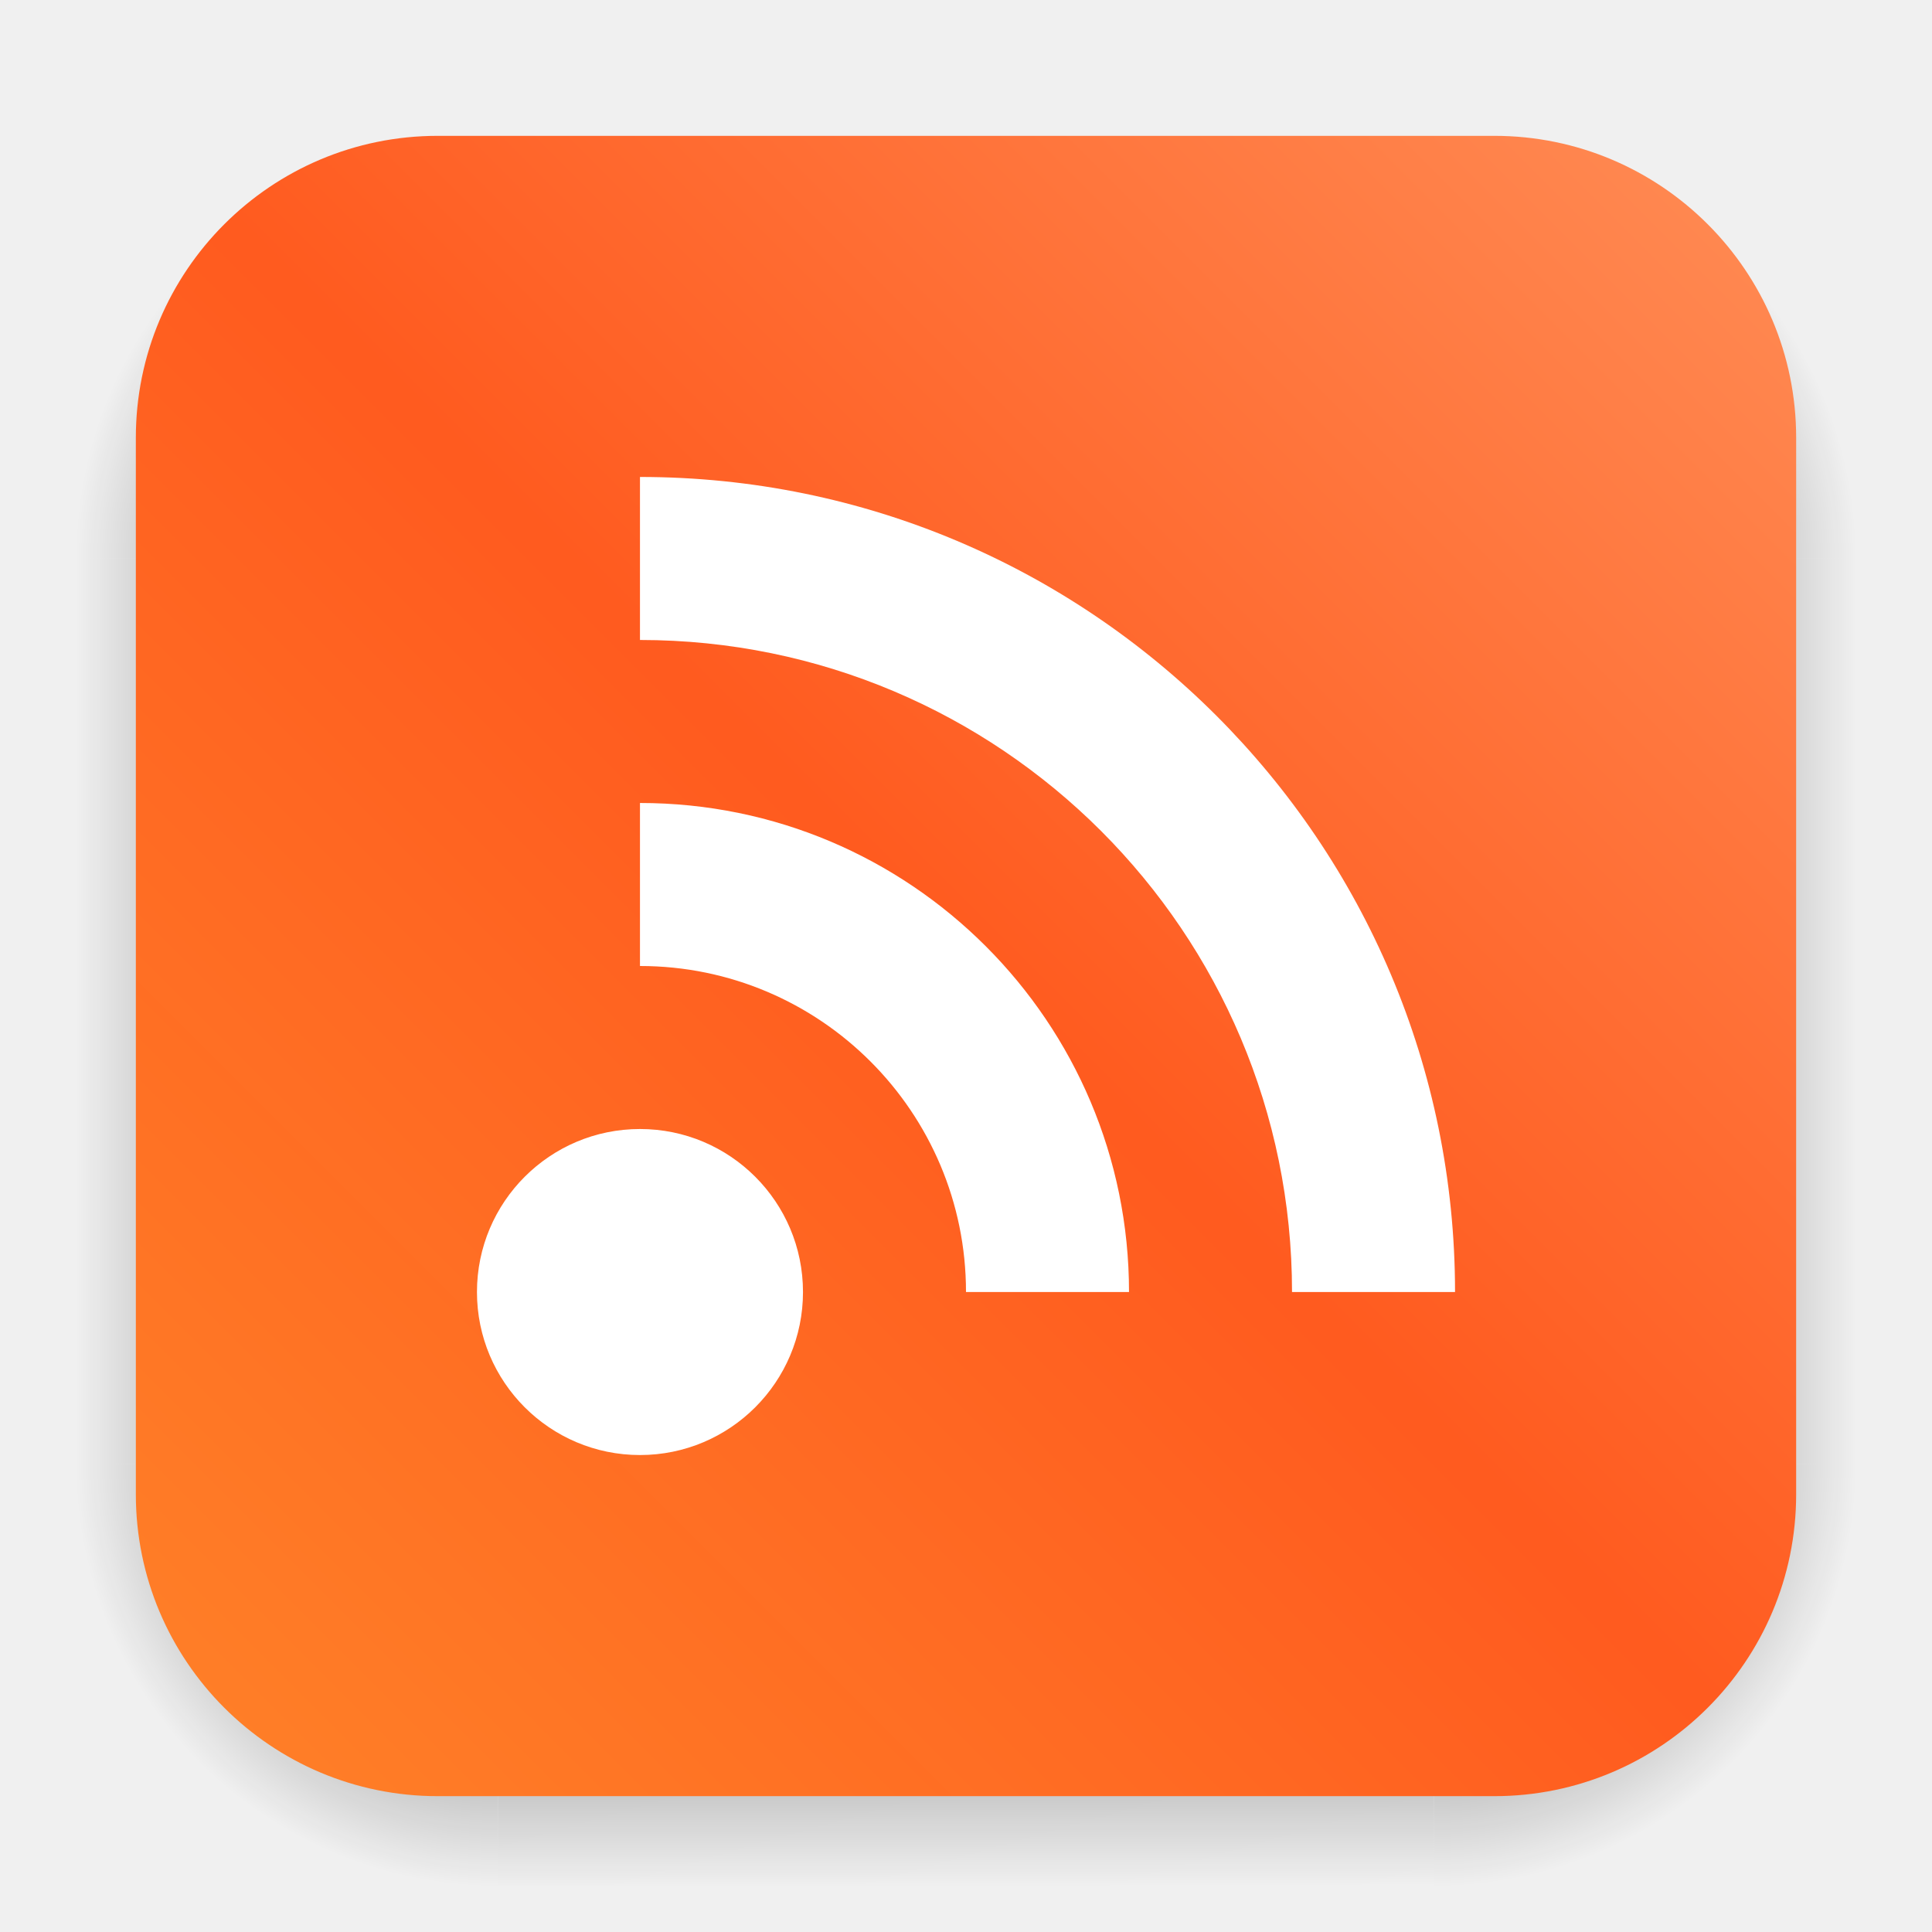
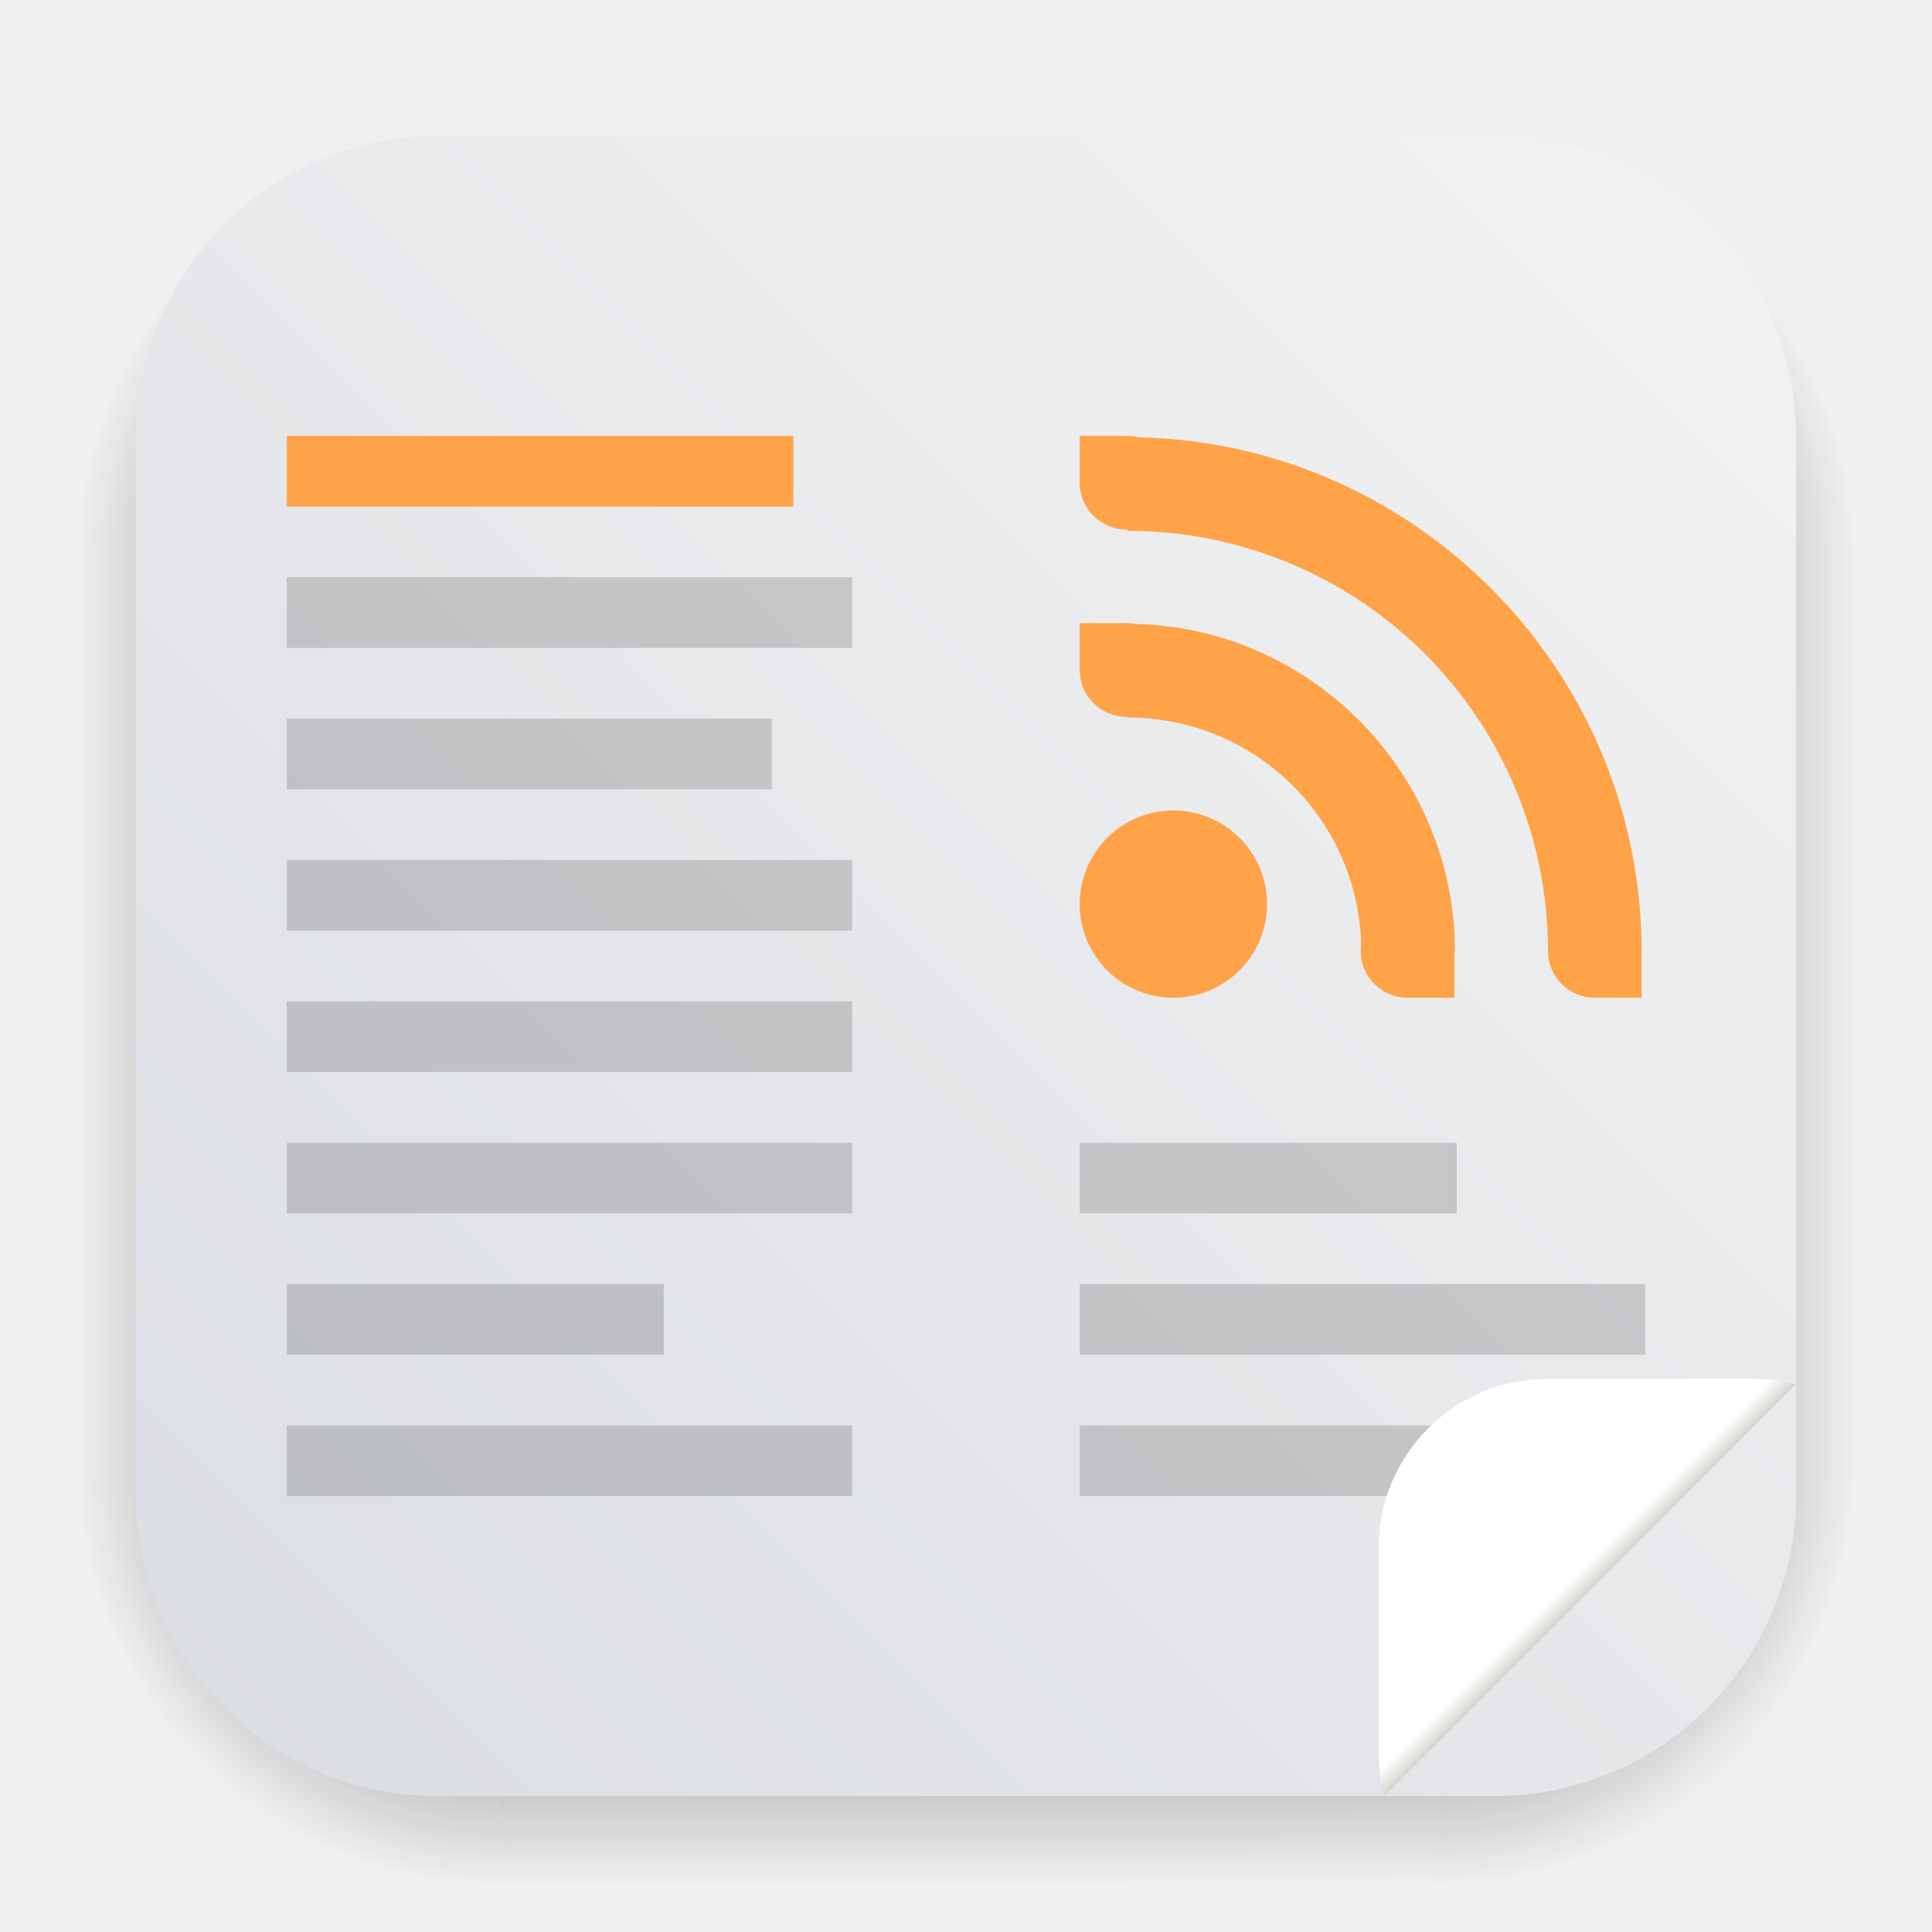
<svg xmlns="http://www.w3.org/2000/svg" xmlns:xlink="http://www.w3.org/1999/xlink" id="svg22" version="1.1" height="64" width="64">
  <defs id="defs14">
    <filter color-interpolation-filters="sRGB" height="1.048" width="1.048" y="-.024" x="-.024" id="filter2761">
      <feGaussianBlur id="feGaussianBlur4" stdDeviation="0.146" />
    </filter>
    <linearGradient gradientUnits="userSpaceOnUse" gradientTransform="matrix(3.7796,0,0,3.7796,71.36771,0.81133)" y2="1.108" y1="15.429" x2="15.644" x1="1.257" id="linearGradient4673">
      <stop id="stop7" offset="0" stop-color="#ff8228" />
      <stop id="stop9" offset=".477" stop-color="#ff5a1e" />
      <stop id="stop11" offset="1" stop-color="#ff8c55" />
    </linearGradient>
    <linearGradient id="linearGradient1057">
      <stop id="stop4" offset="0" stop-color="#fff" />
      <stop id="stop6" offset="1" stop-opacity="0" stop-color="#fff" />
    </linearGradient>
    <linearGradient gradientUnits="userSpaceOnUse" gradientTransform="matrix(1.5625,0,0,1.5625,0.40633,-5.1891)" y2="52.847" y1="27.545" x2="34.999" x1="34.999" id="linearGradient982">
      <stop id="stop9-6" offset="0" stop-color="#32b4ff" />
      <stop id="stop11-7" offset="1" stop-color="#3287ff" />
    </linearGradient>
    <linearGradient gradientUnits="userSpaceOnUse" gradientTransform="matrix(1.5625,0,0,1.5625,-9.2253,1.3231)" y2="43.681" y1="18.052" x2="21.314" x1="21.314" id="linearGradient1047">
      <stop id="stop18" offset="0" stop-color="#14dc78" />
      <stop id="stop20" offset="1" stop-color="#14a03c" />
    </linearGradient>
    <linearGradient gradientUnits="userSpaceOnUse" gradientTransform="matrix(1.5625,0,0,1.5625,-8.1072,-10.908)" y2="37.368" y1="12.316" x2="41.729" x1="41.729" id="linearGradient1049">
      <stop id="stop23" offset="0" stop-color="#ff3c64" />
      <stop id="stop25" offset="1" stop-color="#ff4628" />
    </linearGradient>
    <linearGradient xlink:href="#linearGradient1057" gradientUnits="userSpaceOnUse" gradientTransform="matrix(1,0,0,1.2271,0.20646,-10.975)" y2="39.768" y1="32.234" x2="34.427" x1="34.427" id="linearGradient1059" />
    <linearGradient xlink:href="#linearGradient1057" gradientUnits="userSpaceOnUse" gradientTransform="matrix(1,0,0,1.2271,-12.55,-19.793)" y2="39.768" y1="32.234" x2="34.427" x1="34.427" id="linearGradient1063" />
    <linearGradient xlink:href="#linearGradient1057" gradientUnits="userSpaceOnUse" gradientTransform="matrix(1,0,0,1.2271,5.7554,-25.761)" y2="39.768" y1="32.234" x2="34.427" x1="34.427" id="linearGradient1067" />
    <filter color-interpolation-filters="sRGB" height="1.048" width="1.048" y="-.024" x="-.024" id="filter2761-5">
      <feGaussianBlur id="feGaussianBlur31" stdDeviation="0.146" />
    </filter>
    <linearGradient gradientUnits="userSpaceOnUse" gradientTransform="matrix(3.7796,0,0,3.7796,72.4059,0.53085)" y2="1.17" y1="15.576" x2="15.65" x1="1.331" id="linearGradient1024">
      <stop id="stop34" offset="0" stop-color="#dddfe1" />
      <stop id="stop36" offset="1" stop-opacity=".996" stop-color="#f3f4f6" />
    </linearGradient>
    <filter color-interpolation-filters="sRGB" height="1.048" width="1.048" y="-.024" x="-.024" id="filter2761-3">
      <feGaussianBlur id="feGaussianBlur2" stdDeviation="0.146" />
    </filter>
    <linearGradient gradientUnits="userSpaceOnUse" gradientTransform="translate(0 -.07421)" y2="1.17" y1="15.576" x2="15.65" x1="1.331" id="linearGradient1024-6">
      <stop id="stop5" offset="0" stop-color="#dddfe1" />
      <stop id="stop7-3" offset="1" stop-opacity=".996" stop-color="#f3f4f6" />
    </linearGradient>
-     <filter style="color-interpolation-filters:sRGB" id="filter1057" x="-0.027" width="1.054" y="-0.027" height="1.054">
-       <feGaussianBlur stdDeviation="0.619" id="feGaussianBlur1059" />
-     </filter>
    <linearGradient xlink:href="#linearGradient1051" id="linearGradient1053" x1="-127" y1="60" x2="-72" y2="5" gradientUnits="userSpaceOnUse" gradientTransform="translate(131.5,-0.5099995)" />
    <linearGradient id="linearGradient1051">
-       <stop style="stop-color:#ff8228;stop-opacity:1" offset="0" id="stop1047" />
-       <stop id="stop963" offset="0.501" style="stop-color:#ff5a1e;stop-opacity:0.996" />
-       <stop style="stop-color:#ff8c55;stop-opacity:0.996" offset="1" id="stop1049" />
+       <stop style="stop-color:#dadde2;stop-opacity:1;" offset="0" id="stop1047" />
+       <stop style="stop-color:#f3f3f3;stop-opacity:0.996;" offset="1" id="stop1049" />
    </linearGradient>
    <radialGradient id="gradient_ds_br" cx="0" cy="0" r="1" gradientUnits="userSpaceOnUse" gradientTransform="matrix(13.9984,0.00477622,-0.00477841,14.0048,47.5016,48.4952)">
      <stop offset="0.65" id="stop1" />
      <stop offset="1" stop-opacity="0" id="stop2" />
    </radialGradient>
    <linearGradient id="gradient_ds_b" x1="30.449" y1="48.5" x2="30.492" y2="62.5" gradientUnits="userSpaceOnUse">
      <stop offset="0.654" id="stop3" />
-       <stop offset="1" stop-opacity="0" id="stop4" />
+       <stop offset="1" stop-opacity="0" id="stop8" />
    </linearGradient>
    <radialGradient id="gradient_ds_bl" cx="0" cy="0" r="1" gradientUnits="userSpaceOnUse" gradientTransform="matrix(0,14,-14,0,16.5,48.5)">
-       <stop offset="0.65" id="stop5" />
-       <stop offset="1" stop-opacity="0" id="stop6" />
+       <stop offset="0.65" id="stop10" />
+       <stop offset="1" stop-opacity="0" id="stop12" />
    </radialGradient>
    <linearGradient id="gradient_ds_r" x1="47.5" y1="33.5" x2="61.5" y2="33.501" gradientUnits="userSpaceOnUse">
-       <stop offset="0.649" id="stop7" />
-       <stop offset="1" stop-opacity="0" id="stop8" />
-     </linearGradient>
-     <linearGradient id="gradient_ds_l" x1="16.5" y1="33.895" x2="2.5" y2="33.895" gradientUnits="userSpaceOnUse">
-       <stop offset="0.649" id="stop9" />
-       <stop offset="1" stop-opacity="0" id="stop10" />
-     </linearGradient>
-     <radialGradient id="gradient_ds_tr" cx="0" cy="0" r="1" gradientTransform="matrix(0.00843236,-14,14.0084,0.0189842,47.4916,18.5)" gradientUnits="userSpaceOnUse">
-       <stop offset="0.65" id="stop11" />
-       <stop offset="1" stop-opacity="0" id="stop12" />
-     </radialGradient>
-     <linearGradient id="gradient_ds_t" x1="29.98" y1="18.5" x2="29.916" y2="4.5" gradientUnits="userSpaceOnUse">
      <stop offset="0.649" id="stop13" />
      <stop offset="1" stop-opacity="0" id="stop14" />
    </linearGradient>
+     <linearGradient id="gradient_ds_l" x1="16.5" y1="33.895" x2="2.5" y2="33.895" gradientUnits="userSpaceOnUse">
+       <stop offset="0.649" id="stop15" />
+       <stop offset="1" stop-opacity="0" id="stop16" />
+     </linearGradient>
+     <radialGradient id="gradient_ds_tr" cx="0" cy="0" r="1" gradientTransform="matrix(0.00843236,-14,14.0084,0.0189842,47.4916,18.5)" gradientUnits="userSpaceOnUse">
+       <stop offset="0.65" id="stop17" />
+       <stop offset="1" stop-opacity="0" id="stop19" />
+     </radialGradient>
+     <linearGradient id="gradient_ds_t" x1="29.98" y1="18.5" x2="29.916" y2="4.5" gradientUnits="userSpaceOnUse">
+       <stop offset="0.649" id="stop21" />
+       <stop offset="1" stop-opacity="0" id="stop22" />
+     </linearGradient>
    <radialGradient id="gradient_ds_tl" cx="0" cy="0" r="1" gradientTransform="matrix(-0.00843236,-14,-14.0084,0.0189842,16.5084,18.5)" gradientUnits="userSpaceOnUse">
-       <stop offset="0.65" id="stop15" />
-       <stop offset="1" stop-opacity="0" id="stop16" />
+       <stop offset="0.65" id="stop24" />
+       <stop offset="1" stop-opacity="0" id="stop26" />
    </radialGradient>
+     <linearGradient id="a" x1="344" x2="340" y1="76" y2="72" gradientTransform="matrix(0.25,0,0,0.25,180,83)" gradientUnits="userSpaceOnUse">
+       <stop stop-color="#d5d3cf" offset="0" id="stop9-3" />
+       <stop stop-color="#fff" offset="1" id="stop10-6" />
+     </linearGradient>
+     <clipPath id="b">
+       <path d="m 252,116 28,-28 v -8 h -36 v 36 z" fill="#e74747" id="path8" />
+     </clipPath>
  </defs>
  <g id="ds" opacity="0.25">
    <path id="ds-br" d="m 47.5,48.5 h 14 v 14 h -14 z" fill="url(#gradient_ds_br)" style="fill:url(#gradient_ds_br)" />
    <path id="ds-b" d="m 16.5,48.5 h 31 v 14 h -31 z" fill="url(#gradient_ds_b)" style="fill:url(#gradient_ds_b)" />
    <path id="ds-bl" d="m 2.5,48.5 h 14 v 14 h -14 z" fill="url(#gradient_ds_bl)" style="fill:url(#gradient_ds_bl)" />
    <path id="ds-r" d="m 47.5,18.5 h 14 v 30 h -14 z" fill="url(#gradient_ds_r)" style="fill:url(#gradient_ds_r)" />
    <path id="ds-l" d="m 2.5,18.5 h 14 v 30 h -14 z" fill="url(#gradient_ds_l)" style="fill:url(#gradient_ds_l)" />
    <path id="ds-tr" d="m 47.5,4.5 h 14 v 14 h -14 z" fill="url(#gradient_ds_tr)" style="fill:url(#gradient_ds_tr)" />
    <path id="ds-t" d="m 16.5,4.5 h 31 v 14 h -31 z" fill="url(#gradient_ds_t)" style="fill:url(#gradient_ds_t)" />
    <path id="ds-tl" d="m 16.5,4.5 h -14 v 14 h 14 z" fill="url(#gradient_ds_tl)" style="fill:url(#gradient_ds_tl)" />
  </g>
  <rect style="fill:url(#linearGradient1053);fill-opacity:1;stroke-width:2.744;stroke-linecap:round" id="bg" width="55" height="55" x="4.5" y="4.5" rx="10" />
  <g id="art">
-     <path id="path20" stroke-width="6" stroke-linejoin="round" fill="#fff" d="m21.2 15.8v5.4c11.93 0 21.6 9.67 21.6 21.6h5.4c0-14.918-12.088-27-27-27m0 10.8v5.4c5.964 0 10.8 4.836 10.8 10.8h5.4c0-8.946-7.254-16.2-16.2-16.2m0 10.8c-2.982 0-5.4 2.418-5.4 5.4s2.418 5.4 5.4 5.4 5.4-2.418 5.4-5.4-2.418-5.4-5.4-5.4" />
+     <g id="g1" transform="translate(-1.000002)">
+       <g transform="matrix(1.55106,0,0,1.55106,33.66578,11.33698)" fill="#ffa348" id="g17">
+         <path d="M 6,12 A 2,2 0 0 1 4,14 2,2 0 0 1 2,12 2,2 0 0 1 4,10 2,2 0 0 1 6,12 Z" overflow="visible" id="path13" />
+         <path d="M 2,6 H 3.014 V 7.014 H 2 Z m 7.014,7.014 H 10 V 14 H 9.014 Z m 4,0 H 14 V 14 H 13.014 Z M 2,2 H 3.014 V 3.014 H 2 Z" id="path14" />
+         <path d="m 3.014,8.014 c 2.774,0 5,2.227 5,5 h 2 c 0,-3.854 -3.145,-7 -7,-7 z" font-family="sans-serif" font-weight="400" overflow="visible" style="font-variant-ligatures:normal;font-variant-position:normal;font-variant-caps:normal;font-variant-numeric:normal;font-variant-alternates:normal;font-feature-settings:normal;text-indent:0;text-decoration-line:none;text-decoration-style:solid;text-decoration-color:#000000;text-transform:none;text-orientation:mixed;shape-padding:0;isolation:auto;mix-blend-mode:normal" white-space="normal" id="path15" />
+         <path d="m 3.014,4.028 a 8.972,8.972 0 0 1 8.987,8.986 h 2 C 14,6.96 9.07,2.028 3.014,2.028 Z" font-family="sans-serif" font-weight="400" overflow="visible" style="font-variant-ligatures:normal;font-variant-position:normal;font-variant-caps:normal;font-variant-numeric:normal;font-variant-alternates:normal;font-feature-settings:normal;text-indent:0;text-decoration-line:none;text-decoration-style:solid;text-decoration-color:#000000;text-transform:none;text-orientation:mixed;shape-padding:0;isolation:auto;mix-blend-mode:normal" white-space="normal" id="path16" />
+         <path d="M 4,7 A 1,1 0 0 1 3,8 1,1 0 0 1 2,7 1,1 0 0 1 3,6 1,1 0 0 1 4,7 Z M 4,3 A 1,1 0 0 1 3,4 1,1 0 0 1 2,3 1,1 0 0 1 3,2 1,1 0 0 1 4,3 Z m 6,10 a 1,1 0 0 1 -1,1 1,1 0 0 1 -1,-1 1,1 0 0 1 1,-1 1,1 0 0 1 1,1 z m 4,0 a 1,1 0 0 1 -1,1 1,1 0 0 1 -1,-1 1,1 0 0 1 1,-1 1,1 0 0 1 1,1 z" overflow="visible" id="path17" />
+       </g>
+       <g fill="#deddda" stroke-width="1.875" id="g27" transform="matrix(0.312185,0,0,0.312185,-5.462976,-264.7844)">
+         <rect x="135.278" y="984.42" width="60" height="7.5" ry="0" id="rect25" style="fill:#000000;fill-opacity:0.155" />
+         <rect x="135.278" y="999.42" width="60" height="7.5" ry="0" id="rect26" style="fill:#000000;fill-opacity:0.155" />
+         <rect x="135.278" y="969.42" width="39.999" height="7.5" ry="0" id="rect27" style="fill:#000000;fill-opacity:0.155" />
+       </g>
+     </g>
+     <g transform="matrix(0.312185,0,0,0.312185,-1.036242,-264.7844)" stroke-width="1.875" id="g25">
+       <rect x="33.75" y="894.42" width="53.75" height="7.5" ry="0" fill="#ffa348" id="rect17" />
+       <g fill="#deddda" id="g24">
+         <rect x="33.75" y="909.42" width="60" height="7.5" ry="0" id="rect18" style="fill:#000000;fill-opacity:0.155" />
+         <rect x="33.75" y="924.42" width="51.469" height="7.5" ry="0" id="rect19" style="fill:#000000;fill-opacity:0.155" />
+         <rect x="33.75" y="939.42" width="60" height="7.5" ry="0" id="rect20" style="fill:#000000;fill-opacity:0.155" />
+         <rect x="33.75" y="954.42" width="60" height="7.5" ry="0" id="rect21" style="fill:#000000;fill-opacity:0.155" />
+         <rect x="33.75" y="969.42" width="60" height="7.5" ry="0" id="rect22" style="fill:#000000;fill-opacity:0.155" />
+         <rect x="33.75" y="984.42" width="39.999" height="7.5" ry="0" id="rect23" style="fill:#000000;fill-opacity:0.155" />
+         <rect x="33.75" y="999.42" width="60" height="7.5" ry="0" id="rect24" style="fill:#000000;fill-opacity:0.155" />
+       </g>
+     </g>
+   </g>
+   <g id="em">
+     <rect transform="matrix(0,0.5002821,0.5002821,0,1.64348,-80.39489)" x="252" y="88" width="36" height="36" rx="11.2" ry="11.2" clip-path="url(#b)" enable-background="new" fill="url(#a)" style="fill:url(#a);paint-order:normal" id="rect28" />
  </g>
</svg>
